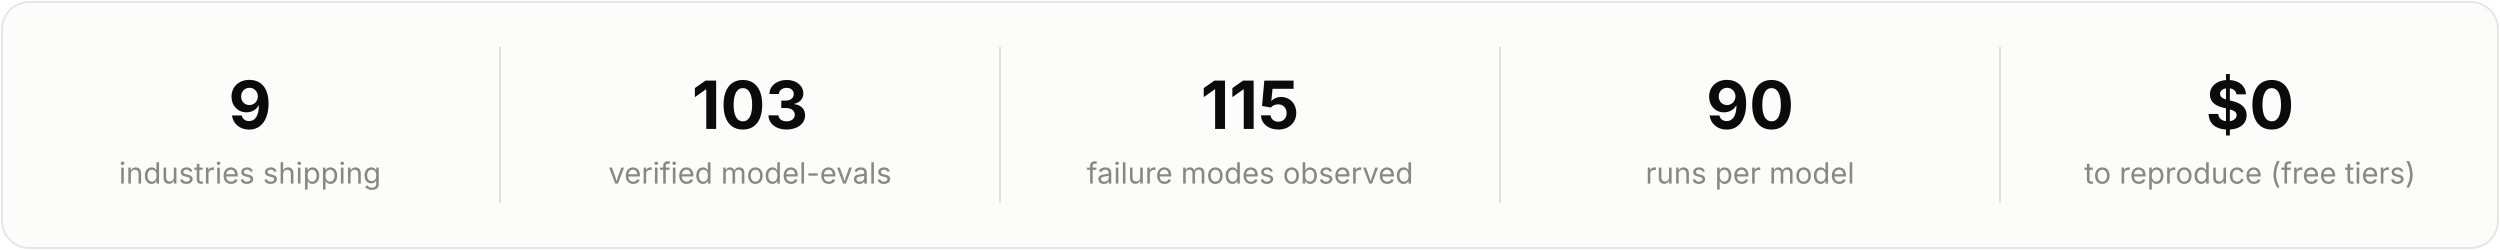
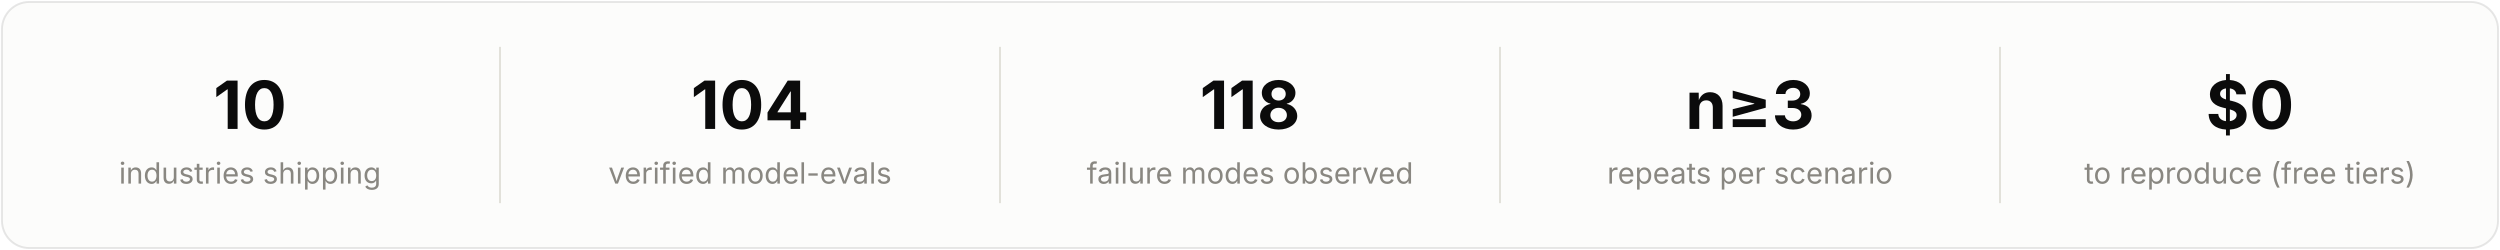
- <svg xmlns="http://www.w3.org/2000/svg" width="1280" height="128" viewBox="0 0 1280 128" role="img" aria-label="9 industries shipping, 103 verified model-evals, 115 failure modes observed, 90 runs per model, $0 to reproduce on free tiers">
+ <svg xmlns="http://www.w3.org/2000/svg" width="1280" height="128" viewBox="0 0 1280 128" role="img" aria-label="10 industries shipping, 104 verified model-evals, 118 failure modes observed, at least 3 repeats per scenario, $0 to reproduce on free tiers">
  <rect x="1" y="1" width="1278" height="126" rx="14" fill="#fcfcfb" stroke="rgba(11,11,11,0.10)" />
  <g stroke="#e1e0d9">
    <path d="M 256 24 V 104" />
    <path d="M 512 24 V 104" />
    <path d="M 768 24 V 104" />
    <path d="M 1024 24 V 104" />
  </g>
  <g font-family="system-ui, -apple-system, 'Segoe UI', sans-serif" text-anchor="middle">
    <g fill="#0b0b0b" font-size="34" font-weight="700">
-       <text x="128" y="66">9</text>
-       <text x="384" y="66">103</text>
-       <text x="640" y="66">115</text>
-       <text x="896" y="66">90</text>
+       <text x="128" y="66">10</text>
+       <text x="384" y="66">104</text>
+       <text x="640" y="66">118</text>
+       <text x="896" y="66">n≥3</text>
      <text x="1152" y="66">$0</text>
    </g>
    <g fill="#898781" font-size="15">
      <text x="128" y="94">industries shipping</text>
      <text x="384" y="94">verified model-evals</text>
      <text x="640" y="94">failure modes observed</text>
-       <text x="896" y="94">runs per model</text>
+       <text x="896" y="94">repeats per scenario</text>
      <text x="1152" y="94">to reproduce (free tiers)</text>
    </g>
  </g>
</svg>
